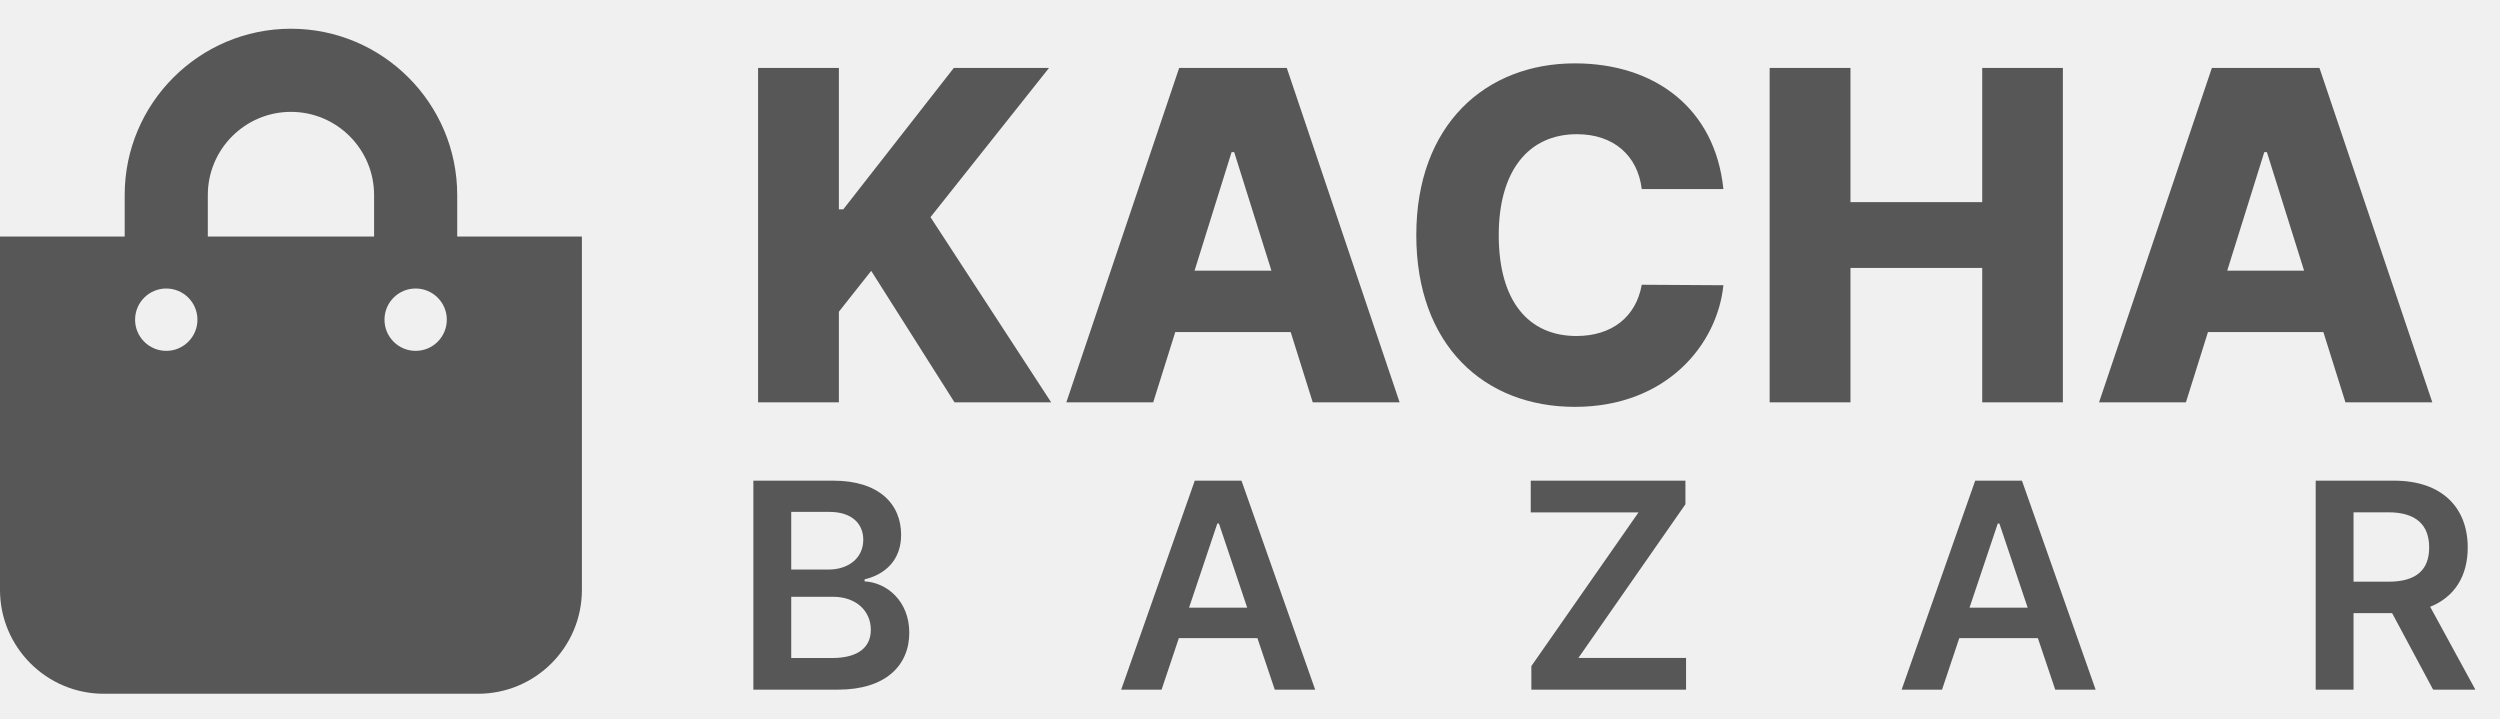
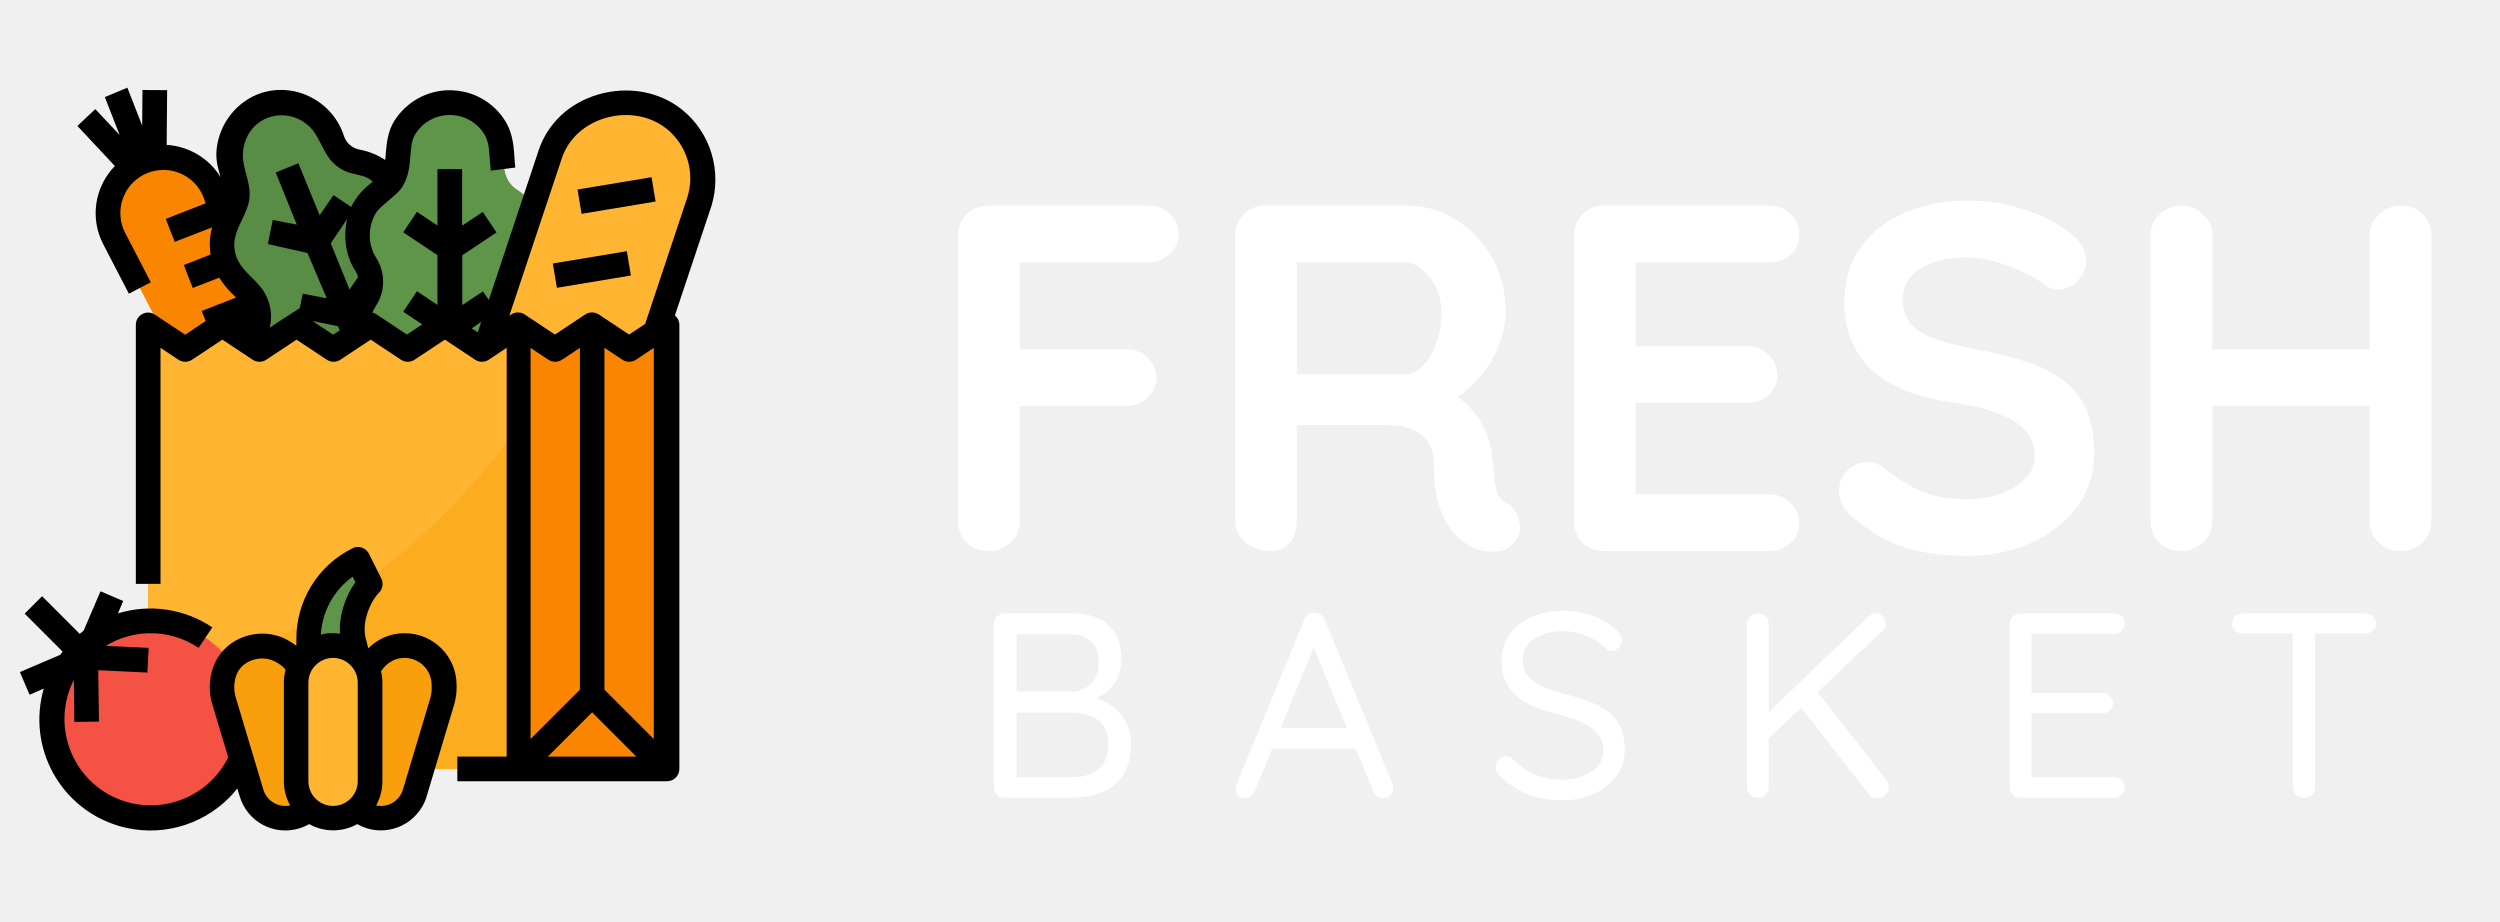
- <svg xmlns="http://www.w3.org/2000/svg" width="87" height="25" viewBox="0 0 87 25" fill="none">
-   <path d="M26.217 24H29.161C30.827 24 31.643 23.151 31.643 22.018C31.643 20.918 30.862 20.271 30.088 20.232V20.161C30.798 19.994 31.359 19.497 31.359 18.613C31.359 17.53 30.578 16.727 29.001 16.727H26.217V24ZM27.535 22.899V20.768H28.987C29.8 20.768 30.305 21.266 30.305 21.916C30.305 22.494 29.907 22.899 28.952 22.899H27.535ZM27.535 19.82V17.814H28.866C29.641 17.814 30.042 18.222 30.042 18.783C30.042 19.423 29.523 19.82 28.838 19.82H27.535ZM40.423 24L41.024 22.207H43.758L44.362 24H45.768L43.204 16.727H41.578L39.017 24H40.423ZM41.379 21.148L42.362 18.219H42.419L43.403 21.148H41.379ZM53.291 24H58.675V22.896H54.928L58.653 17.548V16.727H53.27V17.832H57.02L53.291 23.18V24ZM67.583 24L68.183 22.207H70.918L71.522 24H72.928L70.364 16.727H68.737L66.177 24H67.583ZM68.539 21.148L69.522 18.219H69.579L70.563 21.148H68.539ZM80.586 24H81.903V21.337H83.246L84.673 24H86.143L84.57 21.116C85.426 20.772 85.877 20.041 85.877 19.053C85.877 17.665 84.982 16.727 83.313 16.727H80.586V24ZM81.903 20.243V17.828H83.111C84.094 17.828 84.535 18.279 84.535 19.053C84.535 19.827 84.094 20.243 83.118 20.243H81.903Z" fill="#575757" />
-   <path d="M26.381 14H29.193V10.847L30.318 9.426L33.216 14H36.58L32.381 7.557L36.506 2.364H33.193L29.347 7.284H29.193V2.364H26.381V14ZM40.132 14L40.899 11.557H44.916L45.683 14H48.706L44.78 2.364H41.035L37.109 14H40.132ZM41.57 9.42L42.859 5.295H42.95L44.246 9.42H41.57ZM59.974 6.58C59.69 3.795 57.617 2.205 54.804 2.205C51.702 2.205 49.287 4.335 49.287 8.182C49.287 12.011 51.645 14.159 54.804 14.159C57.997 14.159 59.764 11.989 59.974 9.926L57.133 9.909C56.935 11.028 56.094 11.693 54.861 11.693C53.202 11.693 52.156 10.494 52.156 8.182C52.156 5.96 53.179 4.67 54.878 4.67C56.156 4.67 56.992 5.415 57.133 6.58H59.974ZM61.584 14H64.396V9.324H68.981V14H71.788V2.364H68.981V7.034H64.396V2.364H61.584V14ZM76.07 14L76.837 11.557H80.854L81.621 14H84.644L80.717 2.364H76.973L73.047 14H76.07ZM77.507 9.42L78.797 5.295H78.888L80.183 9.42H77.507Z" fill="#575757" />
-   <g clip-path="url(#clip0)">
-     <path d="M15.911 8.232V6.786C15.911 3.595 13.315 1 10.125 1C6.935 1 4.339 3.595 4.339 6.786V8.232H0V20.527C0 22.524 1.619 24.143 3.616 24.143H16.634C18.631 24.143 20.25 22.524 20.25 20.527V8.232H15.911ZM7.232 6.786C7.232 5.191 8.53 3.893 10.125 3.893C11.72 3.893 13.018 5.191 13.018 6.786V8.232H7.232V6.786ZM14.464 12.21C13.865 12.21 13.38 11.724 13.38 11.125C13.38 10.526 13.865 10.04 14.464 10.04C15.063 10.04 15.549 10.526 15.549 11.125C15.549 11.724 15.063 12.21 14.464 12.21ZM5.786 12.21C5.187 12.21 4.701 11.724 4.701 11.125C4.701 10.526 5.187 10.04 5.786 10.04C6.385 10.04 6.871 10.526 6.871 11.125C6.871 11.724 6.385 12.21 5.786 12.21Z" fill="#575757" />
-   </g>
-   <defs>
-     <clipPath id="clip0">
-       <rect width="20.25" height="23.143" fill="white" transform="translate(0 1)" />
-     </clipPath>
-   </defs>
+ <svg xmlns="http://www.w3.org/2000/svg" width="152" height="56" viewBox="0 0 152 56" fill="none">
+   <path d="M16.35 29.388C15.553 29.697 14.653 29.359 14.259 28.6L6.947 14.519C6.094 12.85 6.741 10.816 8.409 9.963C8.512 9.916 8.606 9.869 8.709 9.822C10.594 9.063 12.666 10.169 13.191 12.081L13.2 12.109L17.353 27.4C17.569 28.216 17.137 29.078 16.35 29.388V29.388Z" fill="#F98500" />
+   <path d="M15.956 22.291L13.884 23.106C13.5 23.247 13.069 23.059 12.909 22.675C12.759 22.291 12.947 21.85 13.331 21.7L15.553 20.828L15.956 22.291Z" fill="#FA6D00" />
+   <path d="M16.762 25.225L14.981 25.891C14.597 26.022 14.175 25.844 14.006 25.459C13.856 25.075 14.044 24.634 14.437 24.484L16.369 23.763L16.762 25.225Z" fill="#FA6D00" />
+   <path d="M25.172 15.616C24.544 15.184 24.225 14.425 24.366 13.666C24.712 11.922 23.587 10.225 21.834 9.869C21.816 9.869 21.788 9.859 21.769 9.859C21.047 9.738 20.447 9.222 20.222 8.519C20.166 8.35 20.1 8.181 20.025 8.022C19.228 6.428 17.297 5.781 15.703 6.578C14.194 7.328 13.519 9.119 14.156 10.675C14.484 11.481 14.644 12.213 14.091 12.991C13.059 14.444 13.406 16.459 14.859 17.481C14.869 17.491 14.887 17.5 14.897 17.509C15.525 17.95 15.825 18.719 15.675 19.469C15.338 21.213 16.481 22.909 18.234 23.247C19.809 23.547 21.356 22.656 21.891 21.147C23.484 21.944 25.416 21.288 26.212 19.703C26.925 18.269 26.484 16.534 25.172 15.616Z" fill="#598C44" />
+   <path d="M32.484 18.194C32.062 17.556 32.053 16.731 32.466 16.084C33.45 14.603 33.038 12.597 31.556 11.613C31.538 11.603 31.519 11.584 31.5 11.575C30.581 10.994 30.647 10.169 30.572 9.222C30.441 7.45 28.884 6.119 27.113 6.25C25.434 6.381 24.131 7.778 24.131 9.466C24.131 10.338 24 11.069 23.203 11.584C21.703 12.541 21.262 14.537 22.228 16.038C22.238 16.047 22.247 16.066 22.256 16.075C22.669 16.722 22.669 17.547 22.238 18.184C21.272 19.675 21.694 21.672 23.184 22.647C24.525 23.519 26.306 23.275 27.356 22.075C28.538 23.406 30.572 23.538 31.903 22.366C33.103 21.316 33.347 19.534 32.484 18.194V18.194Z" fill="#5F9548" />
+   <path d="M37.5 27.25L28.5 24.25L33.459 9.381C34.059 7.591 35.888 6.203 37.791 6.25C38.972 6.278 40.078 6.503 41.006 7.253C42.506 8.453 43.097 10.459 42.487 12.278L37.5 27.25Z" fill="#FFB531" />
+   <path d="M31.5 19.75V46.75H9V19.75L11.25 21.25L13.5 19.75L15.75 21.25L18 19.75L20.25 21.25L22.5 19.75L24.75 21.25L27 19.75L29.25 21.25L31.5 19.75Z" fill="#FFB531" />
+   <path d="M31.5 25.966V46.75H9V42.203C17.259 39.428 25.444 34.375 31.5 25.966Z" fill="#FCAC1F" />
+   <path d="M40.5 19.75V46.75H31.5V19.75L33.75 21.25L36 19.75L38.25 21.25L40.5 19.75Z" fill="#F98500" />
+   <path d="M9.141 49.75C12.454 49.75 15.141 47.064 15.141 43.75C15.141 40.436 12.454 37.75 9.141 37.75C5.827 37.75 3.141 40.436 3.141 43.75C3.141 47.064 5.827 49.75 9.141 49.75Z" fill="#F35244" />
+   <path d="M21.75 34L22.5 35.5C21.572 36.428 21.197 37.778 21.516 39.062L21.75 40H18.75V38.856C18.75 36.803 19.913 34.919 21.75 34Z" fill="#5F9548" />
+   <path d="M17.353 49.75C16.406 49.75 15.562 49.131 15.291 48.222L13.603 42.587C13.134 41.022 14.166 39.25 15.9 39.25C16.744 39.25 17.522 39.691 17.953 40.413L19.5 43V47.603C19.5 48.784 18.534 49.75 17.353 49.75V49.75Z" fill="#FA9F0C" />
+   <path d="M23.147 49.75C24.094 49.75 24.938 49.131 25.209 48.222L26.897 42.587C27.375 41.003 26.325 39.25 24.6 39.25C23.756 39.25 22.978 39.691 22.547 40.413L21 43V47.603C21 48.784 21.966 49.75 23.147 49.75V49.75Z" fill="#FA9F0C" />
+   <path d="M20.25 39.25C21.497 39.25 22.5 40.253 22.5 41.5V47.5C22.5 48.747 21.497 49.75 20.25 49.75C19.003 49.75 18 48.747 18 47.5V41.5C18 40.253 19.003 39.25 20.25 39.25Z" fill="#FFB531" />
+   <path d="M41.475 6.672C40.087 5.556 38.184 5.219 36.375 5.744C34.612 6.259 33.291 7.506 32.747 9.147L29.719 18.241L29.363 17.716L28.106 18.55V15.522L30.188 14.134L29.353 12.887L28.097 13.722V10.281H26.597V13.713L25.35 12.878L24.516 14.125L26.597 15.512V18.541L25.35 17.706L24.516 18.953L25.669 19.722L24.741 20.341L22.903 19.122C22.819 19.066 22.734 19.028 22.641 19.009C22.697 18.869 22.772 18.728 22.856 18.597C23.438 17.706 23.438 16.562 22.866 15.662C22.341 14.866 22.359 13.675 22.903 12.878C23.137 12.541 24.094 11.856 24.347 11.519C24.844 10.863 24.9 10.113 24.956 9.456C24.994 8.941 25.031 8.491 25.256 8.144C25.978 6.991 27.506 6.644 28.659 7.366C28.903 7.516 29.109 7.713 29.288 7.928C29.691 8.434 29.728 8.941 29.775 9.625C29.794 9.859 29.812 10.113 29.841 10.375L31.331 10.188C31.303 9.963 31.284 9.738 31.275 9.522C31.219 8.706 31.153 7.872 30.469 7C29.109 5.275 26.616 4.984 24.891 6.334C24.534 6.616 24.225 6.953 23.981 7.338C23.569 7.994 23.512 8.706 23.456 9.325C23.447 9.466 23.438 9.597 23.419 9.728C22.959 9.419 22.434 9.203 21.881 9.1C21.431 9.025 21.056 8.706 20.916 8.275C20.587 7.253 19.875 6.409 18.919 5.922C17.981 5.425 16.884 5.331 15.872 5.659C14.381 6.156 13.294 7.553 13.162 9.156C13.116 9.766 13.266 10.3 13.416 10.778C12.713 9.625 11.484 8.894 10.134 8.809L10.162 5.481L8.662 5.472L8.644 7.638L7.744 5.331L6.375 5.903L7.275 8.209L5.794 6.634L4.706 7.656L6.984 10.094C5.747 11.369 5.456 13.281 6.281 14.856L7.837 17.856L9.169 17.163L7.612 14.162C6.947 12.878 7.444 11.294 8.728 10.628C10.012 9.963 11.597 10.459 12.262 11.744C12.347 11.912 12.412 12.081 12.469 12.269L12.497 12.363L10.078 13.309L10.622 14.706L12.891 13.825V13.834C12.75 14.369 12.713 14.922 12.806 15.475L11.175 16.113L11.719 17.509L13.331 16.881C13.706 17.509 14.353 18.091 14.353 18.091L12.262 18.906L12.506 19.516L11.259 20.35L9.422 19.131C9.075 18.897 8.616 18.991 8.381 19.337C8.297 19.459 8.259 19.609 8.259 19.75V35.5H9.759V21.147L10.847 21.869C11.1 22.038 11.428 22.038 11.681 21.869L13.519 20.65L15.356 21.869C15.609 22.038 15.938 22.038 16.191 21.869L18.028 20.65L19.866 21.869C20.119 22.038 20.447 22.038 20.7 21.869L22.538 20.65L24.375 21.869C24.628 22.038 24.956 22.038 25.209 21.869L27.047 20.65L28.884 21.869C29.137 22.038 29.466 22.038 29.719 21.869L30.806 21.147V46H27.806V47.5H40.556C40.969 47.5 41.306 47.163 41.306 46.75V19.75C41.306 19.525 41.203 19.319 41.034 19.178L43.256 12.522C43.903 10.403 43.209 8.069 41.475 6.672V6.672ZM21.628 16.506C21.694 16.609 21.741 16.722 21.769 16.844L21.253 17.603L20.109 14.791L21.113 13.309C20.85 14.387 21.019 15.588 21.628 16.506ZM16.397 19.928C16.594 19.131 16.434 18.297 15.975 17.622C15.534 16.984 14.831 16.544 14.475 15.85C14.287 15.484 14.213 15.062 14.259 14.65C14.372 13.731 15.066 12.963 15.169 12.044C15.244 11.369 14.972 10.713 14.831 10.047C14.503 8.575 15.431 7.084 17.016 7.009C17.784 6.981 18.516 7.309 19.003 7.9C19.434 8.434 19.631 9.138 20.062 9.681C20.381 10.084 20.812 10.375 21.3 10.516C21.778 10.656 22.341 10.675 22.659 11.059C22.106 11.453 21.656 11.969 21.347 12.578L20.278 11.866L19.434 13.084L18.141 9.925L16.762 10.488L18.047 13.656L16.584 13.375L16.284 14.838L18.694 15.381L19.866 18.137L18.403 17.856L18.225 18.738C18.216 18.747 16.781 19.647 16.397 19.928V19.928ZM19.003 19.516L20.55 19.834L20.653 20.087L20.25 20.35L19.003 19.516ZM28.678 19.966L29.259 19.572L29.044 20.209L28.678 19.966ZM32.25 21.147L33.337 21.869C33.591 22.038 33.919 22.038 34.172 21.869L35.259 21.147V41.931L32.259 44.931V21.147H32.25ZM39.75 21.147V44.931L36.75 41.931V21.147L37.837 21.869C38.091 22.038 38.419 22.038 38.672 21.869L39.75 21.147ZM36 43.309L38.691 46H33.309L36 43.309ZM41.775 12.044L39.225 19.694L38.25 20.341L36.413 19.122C36.159 18.953 35.831 18.953 35.578 19.122L33.741 20.341C33.741 20.341 31.866 19.094 31.847 19.084C31.603 18.953 31.303 18.972 31.078 19.122L30.966 19.197L34.163 9.616C34.556 8.444 35.513 7.563 36.797 7.178C38.128 6.784 39.525 7.028 40.538 7.834C41.784 8.847 42.281 10.525 41.775 12.044V12.044Z" fill="black" />
+   <path d="M35.113 11.522L39.614 10.773L39.86 12.252L35.359 13.001L35.113 11.522Z" fill="black" />
+   <path d="M33.611 16.02L38.113 15.271L38.359 16.75L33.858 17.499L33.611 16.02Z" fill="black" />
+   <path d="M24.609 38.5C23.784 38.491 22.988 38.819 22.406 39.409C22.397 39.4 22.387 39.391 22.378 39.372L22.256 38.875C22.256 38.866 22.256 38.866 22.247 38.856C21.956 37.834 22.538 36.541 23.044 36.034C23.269 35.809 23.325 35.453 23.184 35.172L22.434 33.672C22.247 33.297 21.797 33.147 21.431 33.334C19.331 34.375 18.009 36.522 18.019 38.856V39.259C17.841 39.128 17.644 39.006 17.447 38.894C15.994 38.116 14.109 38.603 13.247 39.972C12.75 40.769 12.619 41.847 12.9 42.794L13.875 46.047C12.581 48.644 9.431 49.703 6.834 48.419C4.266 47.144 3.197 44.041 4.434 41.453C4.453 41.416 4.472 41.378 4.491 41.341L4.519 43.891L6.019 43.872L5.972 40.75L8.962 40.891L9.037 39.391L6.431 39.269C7.209 38.791 8.109 38.528 9.019 38.5C10.106 38.472 11.175 38.781 12.075 39.391L12.909 38.144C11.222 37.009 9.112 36.7 7.172 37.291L7.491 36.541L6.112 35.95L5.081 38.35C5.006 38.406 4.922 38.472 4.847 38.538L2.559 36.25L1.5 37.309L3.806 39.616C3.759 39.681 3.712 39.747 3.666 39.812L1.209 40.862L1.8 42.241L2.662 41.866C1.622 45.447 3.684 49.188 7.266 50.228C9.628 50.913 12.178 50.256 13.922 48.513C14.1 48.334 14.269 48.138 14.428 47.941L14.578 48.428C15.037 49.966 16.65 50.828 18.188 50.369C18.403 50.303 18.6 50.219 18.797 50.106C19.706 50.612 20.812 50.612 21.722 50.106C23.109 50.903 24.881 50.416 25.678 49.028C25.791 48.841 25.875 48.634 25.941 48.419L27.628 42.784C27.731 42.409 27.778 42.016 27.759 41.622C27.75 39.906 26.344 38.5 24.609 38.5V38.5ZM21.441 35.059L21.609 35.397C21.019 36.212 20.597 37.403 20.672 38.528C20.456 38.491 19.866 38.462 19.509 38.594C19.584 37.178 20.297 35.884 21.441 35.059ZM16.012 48.006L14.325 42.372C14.166 41.837 14.241 41.2 14.503 40.778C14.934 40.084 15.975 39.822 16.725 40.225C17.081 40.413 17.222 40.544 17.363 40.722C17.297 40.975 17.259 41.237 17.259 41.5V47.5C17.259 48.016 17.391 48.522 17.644 48.972C16.922 49.122 16.219 48.7 16.012 48.006ZM18.75 47.5V41.5C18.75 40.675 19.425 40 20.25 40C21.075 40 21.75 40.675 21.75 41.5V47.5C21.75 48.325 21.075 49 20.25 49C19.425 49 18.75 48.325 18.75 47.5ZM26.184 42.372L24.497 48.006C24.291 48.7 23.578 49.122 22.866 48.972C23.119 48.522 23.25 48.016 23.25 47.5V41.5C23.25 41.266 23.222 41.041 23.166 40.816C23.363 40.516 23.812 40 24.6 40C25.509 40 26.241 40.741 26.241 41.641C26.259 41.884 26.241 42.138 26.184 42.372V42.372Z" fill="black" />
+   <path d="M60.14 33.5C59.58 33.5 59.12 33.33 58.76 32.99C58.42 32.63 58.25 32.19 58.25 31.67V14.33C58.25 13.81 58.42 13.38 58.76 13.04C59.12 12.68 59.56 12.5 60.08 12.5H69.83C70.35 12.5 70.78 12.67 71.12 13.01C71.48 13.33 71.66 13.75 71.66 14.27C71.66 14.71 71.48 15.1 71.12 15.44C70.78 15.78 70.35 15.95 69.83 15.95H61.73L62 15.59V21.62L61.79 21.23H68.48C69 21.23 69.43 21.4 69.77 21.74C70.13 22.06 70.31 22.48 70.31 23C70.31 23.44 70.13 23.83 69.77 24.17C69.43 24.51 69 24.68 68.48 24.68H61.73L62 24.41V31.67C62 32.19 61.81 32.63 61.43 32.99C61.07 33.33 60.64 33.5 60.14 33.5ZM77.256 33.5C76.696 33.5 76.196 33.33 75.756 32.99C75.316 32.63 75.096 32.19 75.096 31.67V14.33C75.096 13.81 75.266 13.38 75.606 13.04C75.966 12.68 76.406 12.5 76.926 12.5H85.566C86.606 12.5 87.576 12.78 88.476 13.34C89.396 13.88 90.136 14.64 90.696 15.62C91.256 16.58 91.536 17.69 91.536 18.95C91.536 19.71 91.376 20.45 91.056 21.17C90.756 21.89 90.336 22.54 89.796 23.12C89.276 23.7 88.686 24.15 88.026 24.47L88.056 23.78C88.616 24.08 89.076 24.44 89.436 24.86C89.816 25.26 90.106 25.7 90.306 26.18C90.526 26.64 90.656 27.14 90.696 27.68C90.776 28.18 90.826 28.62 90.846 29C90.886 29.38 90.946 29.7 91.026 29.96C91.126 30.22 91.306 30.42 91.566 30.56C92.006 30.82 92.276 31.2 92.376 31.7C92.496 32.18 92.386 32.61 92.046 32.99C91.826 33.25 91.546 33.42 91.206 33.5C90.866 33.56 90.526 33.56 90.186 33.5C89.846 33.42 89.566 33.32 89.346 33.2C89.006 33 88.666 32.71 88.326 32.33C87.986 31.93 87.706 31.4 87.486 30.74C87.286 30.08 87.186 29.23 87.186 28.19C87.186 27.85 87.126 27.54 87.006 27.26C86.886 26.96 86.716 26.71 86.496 26.51C86.276 26.29 85.996 26.13 85.656 26.03C85.316 25.91 84.916 25.85 84.456 25.85H78.396L78.846 25.16V31.67C78.846 32.19 78.706 32.63 78.426 32.99C78.146 33.33 77.756 33.5 77.256 33.5ZM78.426 22.76H85.416C85.776 22.76 86.126 22.6 86.466 22.28C86.806 21.94 87.086 21.49 87.306 20.93C87.526 20.35 87.636 19.72 87.636 19.04C87.636 18.16 87.396 17.43 86.916 16.85C86.456 16.25 85.956 15.95 85.416 15.95H78.486L78.846 14.99V23.48L78.426 22.76ZM97.521 12.5H107.571C108.091 12.5 108.521 12.67 108.861 13.01C109.221 13.33 109.401 13.75 109.401 14.27C109.401 14.77 109.221 15.18 108.861 15.5C108.521 15.8 108.091 15.95 107.571 15.95H99.171L99.441 15.44V21.29L99.201 21.05H106.221C106.741 21.05 107.171 21.22 107.511 21.56C107.871 21.88 108.051 22.3 108.051 22.82C108.051 23.32 107.871 23.73 107.511 24.05C107.171 24.35 106.741 24.5 106.221 24.5H99.291L99.441 24.26V30.32L99.201 30.05H107.571C108.091 30.05 108.521 30.23 108.861 30.59C109.221 30.93 109.401 31.33 109.401 31.79C109.401 32.29 109.221 32.7 108.861 33.02C108.521 33.34 108.091 33.5 107.571 33.5H97.521C97.001 33.5 96.561 33.33 96.201 32.99C95.861 32.63 95.691 32.19 95.691 31.67V14.33C95.691 13.81 95.861 13.38 96.201 13.04C96.561 12.68 97.001 12.5 97.521 12.5ZM119.609 33.8C118.209 33.8 116.949 33.63 115.829 33.29C114.709 32.93 113.639 32.31 112.619 31.43C112.359 31.21 112.159 30.96 112.019 30.68C111.879 30.4 111.809 30.12 111.809 29.84C111.809 29.38 111.969 28.98 112.289 28.64C112.629 28.28 113.049 28.1 113.549 28.1C113.929 28.1 114.269 28.22 114.569 28.46C115.329 29.08 116.079 29.55 116.819 29.87C117.579 30.19 118.509 30.35 119.609 30.35C120.349 30.35 121.029 30.24 121.649 30.02C122.269 29.78 122.769 29.47 123.149 29.09C123.529 28.69 123.719 28.24 123.719 27.74C123.719 27.14 123.539 26.63 123.179 26.21C122.819 25.79 122.269 25.44 121.529 25.16C120.789 24.86 119.849 24.63 118.709 24.47C117.629 24.31 116.679 24.07 115.859 23.75C115.039 23.41 114.349 22.99 113.789 22.49C113.249 21.97 112.839 21.37 112.559 20.69C112.279 19.99 112.139 19.21 112.139 18.35C112.139 17.05 112.469 15.94 113.129 15.02C113.809 14.1 114.719 13.4 115.859 12.92C116.999 12.44 118.259 12.2 119.639 12.2C120.939 12.2 122.139 12.4 123.239 12.8C124.359 13.18 125.269 13.67 125.969 14.27C126.549 14.73 126.839 15.26 126.839 15.86C126.839 16.3 126.669 16.7 126.329 17.06C125.989 17.42 125.589 17.6 125.129 17.6C124.829 17.6 124.559 17.51 124.319 17.33C123.999 17.05 123.569 16.79 123.029 16.55C122.489 16.29 121.919 16.08 121.319 15.92C120.719 15.74 120.159 15.65 119.639 15.65C118.779 15.65 118.049 15.76 117.449 15.98C116.869 16.2 116.429 16.5 116.129 16.88C115.829 17.26 115.679 17.7 115.679 18.2C115.679 18.8 115.849 19.3 116.189 19.7C116.549 20.08 117.059 20.39 117.719 20.63C118.379 20.85 119.169 21.05 120.089 21.23C121.289 21.45 122.339 21.71 123.239 22.01C124.159 22.31 124.919 22.7 125.519 23.18C126.119 23.64 126.569 24.23 126.869 24.95C127.169 25.65 127.319 26.51 127.319 27.53C127.319 28.83 126.959 29.95 126.239 30.89C125.519 31.83 124.569 32.55 123.389 33.05C122.229 33.55 120.969 33.8 119.609 33.8ZM132.68 12.5C133.16 12.5 133.58 12.68 133.94 13.04C134.32 13.38 134.51 13.81 134.51 14.33V31.67C134.51 32.19 134.32 32.63 133.94 32.99C133.56 33.33 133.12 33.5 132.62 33.5C132.06 33.5 131.61 33.33 131.27 32.99C130.93 32.63 130.76 32.19 130.76 31.67V14.33C130.76 13.81 130.94 13.38 131.3 13.04C131.66 12.68 132.12 12.5 132.68 12.5ZM145.97 12.5C146.53 12.5 146.98 12.68 147.32 13.04C147.66 13.38 147.83 13.81 147.83 14.33V31.67C147.83 32.19 147.65 32.63 147.29 32.99C146.95 33.33 146.49 33.5 145.91 33.5C145.43 33.5 145 33.33 144.62 32.99C144.26 32.63 144.08 32.19 144.08 31.67V14.33C144.08 13.81 144.27 13.38 144.65 13.04C145.03 12.68 145.47 12.5 145.97 12.5ZM132.59 21.23H145.97V24.68H132.59V21.23Z" fill="white" />
+   <path d="M65.251 37.3C66.189 37.3 66.909 37.545 67.411 38.036C67.923 38.516 68.179 39.199 68.179 40.084C68.179 40.553 68.072 40.985 67.859 41.38C67.645 41.775 67.331 42.089 66.915 42.324C66.509 42.559 66.008 42.687 65.411 42.708L65.379 42.26C65.752 42.26 66.136 42.313 66.531 42.42C66.925 42.527 67.288 42.697 67.619 42.932C67.96 43.167 68.232 43.476 68.435 43.86C68.648 44.244 68.755 44.719 68.755 45.284C68.755 45.892 68.653 46.404 68.451 46.82C68.248 47.225 67.976 47.556 67.635 47.812C67.304 48.057 66.931 48.233 66.515 48.34C66.109 48.447 65.699 48.5 65.283 48.5H61.075C60.893 48.5 60.739 48.436 60.611 48.308C60.493 48.18 60.435 48.025 60.435 47.844V37.94C60.435 37.759 60.493 37.609 60.611 37.492C60.739 37.364 60.893 37.3 61.075 37.3H65.251ZM65.059 38.564H61.619L61.811 38.276V42.26L61.635 42.052H65.091C65.56 42.052 65.96 41.903 66.291 41.604C66.632 41.295 66.803 40.841 66.803 40.244C66.803 39.711 66.648 39.3 66.339 39.012C66.029 38.713 65.603 38.564 65.059 38.564ZM65.187 43.332H61.699L61.811 43.22V47.396L61.683 47.252H65.235C65.864 47.252 66.376 47.092 66.771 46.772C67.176 46.452 67.379 45.956 67.379 45.284C67.379 44.761 67.272 44.361 67.059 44.084C66.845 43.796 66.568 43.599 66.227 43.492C65.896 43.385 65.549 43.332 65.187 43.332ZM80.04 38.964L76.28 48.116C76.237 48.244 76.162 48.345 76.056 48.42C75.949 48.495 75.837 48.532 75.72 48.532C75.517 48.532 75.368 48.479 75.272 48.372C75.176 48.265 75.128 48.137 75.128 47.988C75.117 47.913 75.128 47.833 75.16 47.748L79.304 37.668C79.357 37.519 79.437 37.412 79.544 37.348C79.661 37.273 79.789 37.241 79.928 37.252C80.066 37.252 80.189 37.289 80.296 37.364C80.413 37.439 80.493 37.54 80.536 37.668L84.664 47.652C84.696 47.737 84.712 47.823 84.712 47.908C84.712 48.1 84.648 48.255 84.52 48.372C84.392 48.479 84.248 48.532 84.088 48.532C83.96 48.532 83.842 48.495 83.736 48.42C83.629 48.345 83.549 48.239 83.496 48.1L79.688 38.948L80.04 38.964ZM77.08 45.508L77.624 44.26H82.376L82.616 45.508H77.08ZM95.009 48.66C94.219 48.66 93.526 48.543 92.929 48.308C92.331 48.073 91.755 47.7 91.201 47.188C91.126 47.113 91.062 47.033 91.009 46.948C90.966 46.852 90.945 46.751 90.945 46.644C90.945 46.473 91.003 46.324 91.121 46.196C91.249 46.057 91.403 45.988 91.585 45.988C91.734 45.988 91.867 46.047 91.985 46.164C92.401 46.569 92.849 46.879 93.329 47.092C93.819 47.305 94.369 47.412 94.977 47.412C95.446 47.412 95.867 47.337 96.241 47.188C96.625 47.039 96.929 46.831 97.153 46.564C97.377 46.297 97.489 45.988 97.489 45.636C97.478 45.209 97.35 44.857 97.105 44.58C96.87 44.303 96.539 44.073 96.113 43.892C95.697 43.7 95.211 43.54 94.657 43.412C94.166 43.295 93.713 43.151 93.297 42.98C92.891 42.809 92.539 42.601 92.241 42.356C91.942 42.1 91.707 41.796 91.537 41.444C91.377 41.081 91.297 40.66 91.297 40.18C91.297 39.572 91.457 39.039 91.777 38.58C92.097 38.121 92.539 37.769 93.105 37.524C93.67 37.268 94.321 37.14 95.057 37.14C95.707 37.14 96.321 37.247 96.897 37.46C97.483 37.673 97.953 37.967 98.305 38.34C98.518 38.543 98.625 38.74 98.625 38.932C98.625 39.092 98.555 39.241 98.417 39.38C98.289 39.508 98.139 39.572 97.969 39.572C97.851 39.572 97.745 39.529 97.649 39.444C97.467 39.241 97.238 39.06 96.961 38.9C96.683 38.74 96.379 38.612 96.049 38.516C95.718 38.42 95.387 38.372 95.057 38.372C94.566 38.372 94.134 38.447 93.761 38.596C93.387 38.735 93.094 38.937 92.881 39.204C92.678 39.46 92.577 39.769 92.577 40.132C92.577 40.537 92.694 40.873 92.929 41.14C93.163 41.396 93.478 41.609 93.873 41.78C94.267 41.94 94.705 42.084 95.185 42.212C95.707 42.34 96.187 42.489 96.625 42.66C97.073 42.82 97.457 43.023 97.777 43.268C98.097 43.513 98.342 43.828 98.513 44.212C98.694 44.585 98.785 45.049 98.785 45.604C98.785 46.191 98.619 46.713 98.289 47.172C97.958 47.631 97.505 47.993 96.929 48.26C96.363 48.516 95.723 48.649 95.009 48.66ZM114.116 48.532C113.924 48.532 113.764 48.452 113.636 48.292L109.38 42.868L110.356 41.876L114.692 47.428C114.788 47.567 114.836 47.711 114.836 47.86C114.836 48.073 114.756 48.239 114.596 48.356C114.447 48.473 114.287 48.532 114.116 48.532ZM114.068 37.284C114.239 37.284 114.377 37.353 114.484 37.492C114.601 37.631 114.66 37.775 114.66 37.924C114.66 38.073 114.596 38.212 114.468 38.34L107.396 45.028L107.284 43.54L113.556 37.524C113.716 37.364 113.887 37.284 114.068 37.284ZM106.868 48.5C106.665 48.5 106.505 48.436 106.388 48.308C106.271 48.18 106.212 48.025 106.212 47.844V37.956C106.212 37.764 106.276 37.609 106.404 37.492C106.532 37.364 106.692 37.3 106.884 37.3C107.087 37.3 107.247 37.364 107.364 37.492C107.481 37.609 107.54 37.764 107.54 37.956V47.844C107.54 48.025 107.476 48.18 107.348 48.308C107.231 48.436 107.071 48.5 106.868 48.5ZM122.835 37.3H128.531C128.713 37.3 128.867 37.359 128.995 37.476C129.123 37.593 129.187 37.743 129.187 37.924C129.187 38.105 129.123 38.255 128.995 38.372C128.867 38.479 128.713 38.532 128.531 38.532H123.379L123.523 38.26V42.308L123.363 42.132H127.811C127.993 42.132 128.147 42.191 128.275 42.308C128.403 42.425 128.467 42.575 128.467 42.756C128.467 42.937 128.403 43.087 128.275 43.204C128.147 43.311 127.993 43.364 127.811 43.364H123.411L123.523 43.22V47.364L123.427 47.252H128.531C128.713 47.252 128.867 47.316 128.995 47.444C129.123 47.572 129.187 47.716 129.187 47.876C129.187 48.057 129.123 48.207 128.995 48.324C128.867 48.441 128.713 48.5 128.531 48.5H122.835C122.654 48.5 122.499 48.436 122.371 48.308C122.254 48.18 122.195 48.025 122.195 47.844V37.94C122.195 37.759 122.254 37.609 122.371 37.492C122.499 37.364 122.654 37.3 122.835 37.3ZM140.072 48.5C139.88 48.5 139.72 48.436 139.592 48.308C139.464 48.18 139.4 48.025 139.4 47.844V37.956H140.76V47.844C140.76 48.025 140.696 48.18 140.568 48.308C140.44 48.436 140.275 48.5 140.072 48.5ZM136.36 38.516C136.179 38.516 136.024 38.463 135.896 38.356C135.779 38.239 135.72 38.089 135.72 37.908C135.72 37.727 135.779 37.583 135.896 37.476C136.024 37.359 136.179 37.3 136.36 37.3H143.8C143.982 37.3 144.136 37.359 144.264 37.476C144.392 37.583 144.456 37.727 144.456 37.908C144.456 38.1 144.392 38.249 144.264 38.356C144.136 38.463 143.982 38.516 143.8 38.516H136.36Z" fill="white" />
</svg>
